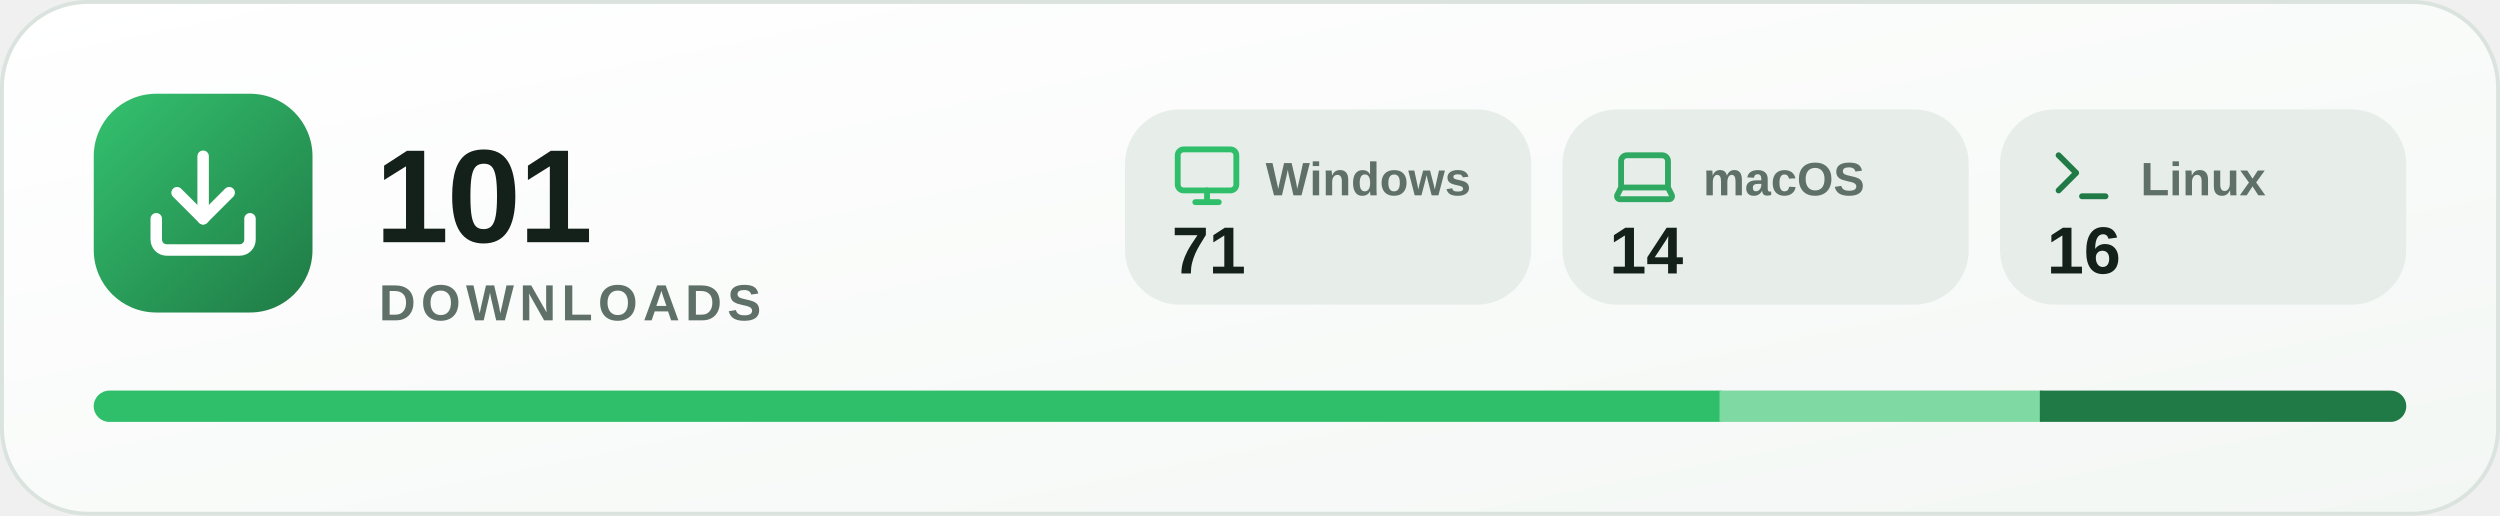
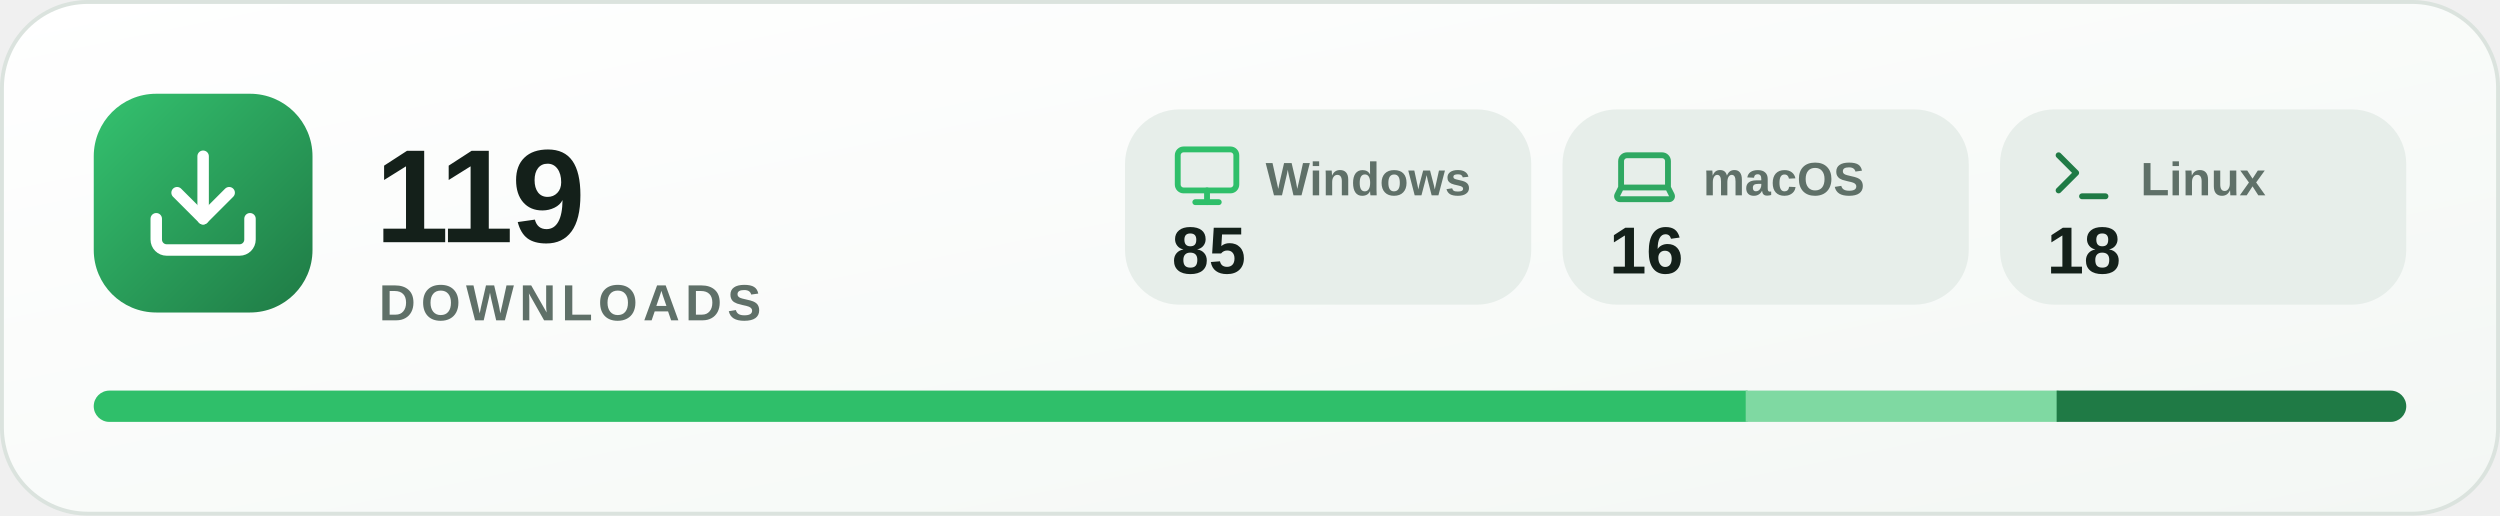
<svg xmlns="http://www.w3.org/2000/svg" width="640" height="132" viewBox="0 0 640 132" font-family="'Segoe UI', -apple-system, BlinkMacSystemFont, 'Helvetica Neue', Arial, sans-serif">
  <defs>
    <linearGradient id="g" x1="0" y1="0" x2="1" y2="1">
      <stop offset="0" stop-color="#ffffff" />
      <stop offset="1" stop-color="#f3f7f4" />
    </linearGradient>
    <linearGradient id="a" x1="0" y1="0" x2="1" y2="1">
      <stop offset="0" stop-color="#34c26f" />
      <stop offset="1" stop-color="#1f7a45" />
    </linearGradient>
  </defs>
  <rect x="0.5" y="0.5" width="639" height="131" rx="22" fill="url(#g)" stroke="#dbe3de" />
  <rect x="24" y="24" width="56" height="56" rx="16" fill="url(#a)" />
  <g transform="translate(36 36) scale(1.333333)" fill="none" stroke="#ffffff" stroke-width="2.2" stroke-linecap="round" stroke-linejoin="round">
    <path d="M21 15v4a2 2 0 0 1-2 2H5a2 2 0 0 1-2-2v-4" />
    <polyline points="7 10 12 15 17 10" />
    <line x1="12" x2="12" y1="15" y2="3" />
  </g>
-   <text x="96" y="62" font-size="34" font-weight="700" fill="#14201a" letter-spacing="-0.5">101</text>
+   <text x="96" y="62" font-size="34" font-weight="700" fill="#14201a" letter-spacing="-0.5">119</text>
  <text x="97" y="82" font-size="13" font-weight="600" fill="#5f7068" letter-spacing="1.4">DOWNLOADS</text>
  <rect x="288" y="28" width="104" height="50" rx="14" fill="#e7eeea" />
  <g transform="translate(300 36) scale(0.75)" fill="none" stroke="#2fbf6a" stroke-width="2" stroke-linecap="round" stroke-linejoin="round">
    <rect width="20" height="14" x="2" y="3" rx="2" />
    <line x1="8" x2="16" y1="21" y2="21" />
    <line x1="12" x2="12" y1="17" y2="21" />
  </g>
  <text x="324" y="50" font-size="12" font-weight="600" fill="#5f7068">Windows</text>
-   <text x="300" y="70" font-size="17" font-weight="700" fill="#14201a">71</text>
+   <text x="300" y="70" font-size="17" font-weight="700" fill="#14201a">85</text>
  <rect x="400" y="28" width="104" height="50" rx="14" fill="#e7eeea" />
  <g transform="translate(412 36) scale(0.75)" fill="none" stroke="#2fa862" stroke-width="2" stroke-linecap="round" stroke-linejoin="round">
    <path d="M20 16V7a2 2 0 0 0-2-2H6a2 2 0 0 0-2 2v9m16 0H4m16 0 1.28 2.55a1 1 0 0 1-.9 1.45H3.62a1 1 0 0 1-.9-1.45L4 16" />
  </g>
  <text x="436" y="50" font-size="12" font-weight="600" fill="#5f7068">macOS</text>
-   <text x="412" y="70" font-size="17" font-weight="700" fill="#14201a">14</text>
+   <text x="412" y="70" font-size="17" font-weight="700" fill="#14201a">16</text>
  <rect x="512" y="28" width="104" height="50" rx="14" fill="#e7eeea" />
  <g transform="translate(524 36) scale(0.75)" fill="none" stroke="#1f7a45" stroke-width="2" stroke-linecap="round" stroke-linejoin="round">
    <polyline points="4 17 10 11 4 5" />
    <line x1="12" x2="20" y1="19" y2="19" />
  </g>
  <text x="548" y="50" font-size="12" font-weight="600" fill="#5f7068">Linux</text>
-   <text x="524" y="70" font-size="17" font-weight="700" fill="#14201a">16</text>
+   <text x="524" y="70" font-size="17" font-weight="700" fill="#14201a">18</text>
  <rect x="24" y="100" width="592" height="8" rx="4" fill="#e7eeea" />
  <clipPath id="c">
    <rect x="24" y="100" width="592" height="8" rx="4" />
  </clipPath>
  <g clip-path="url(#c)">
-     <rect x="24.0" y="100" width="416.7" height="8" fill="#2fbf6a" />
-     <rect x="440.2" y="100" width="82.6" height="8" fill="#7fd9a2" />
-     <rect x="522.2" y="100" width="94.3" height="8" fill="#1f7a45" />
+     <rect x="24.0" y="100" width="423.4" height="8" fill="#2fbf6a" />
+     <rect x="446.9" y="100" width="80.1" height="8" fill="#7fd9a2" />
+     <rect x="526.5" y="100" width="90.0" height="8" fill="#1f7a45" />
  </g>
</svg>
